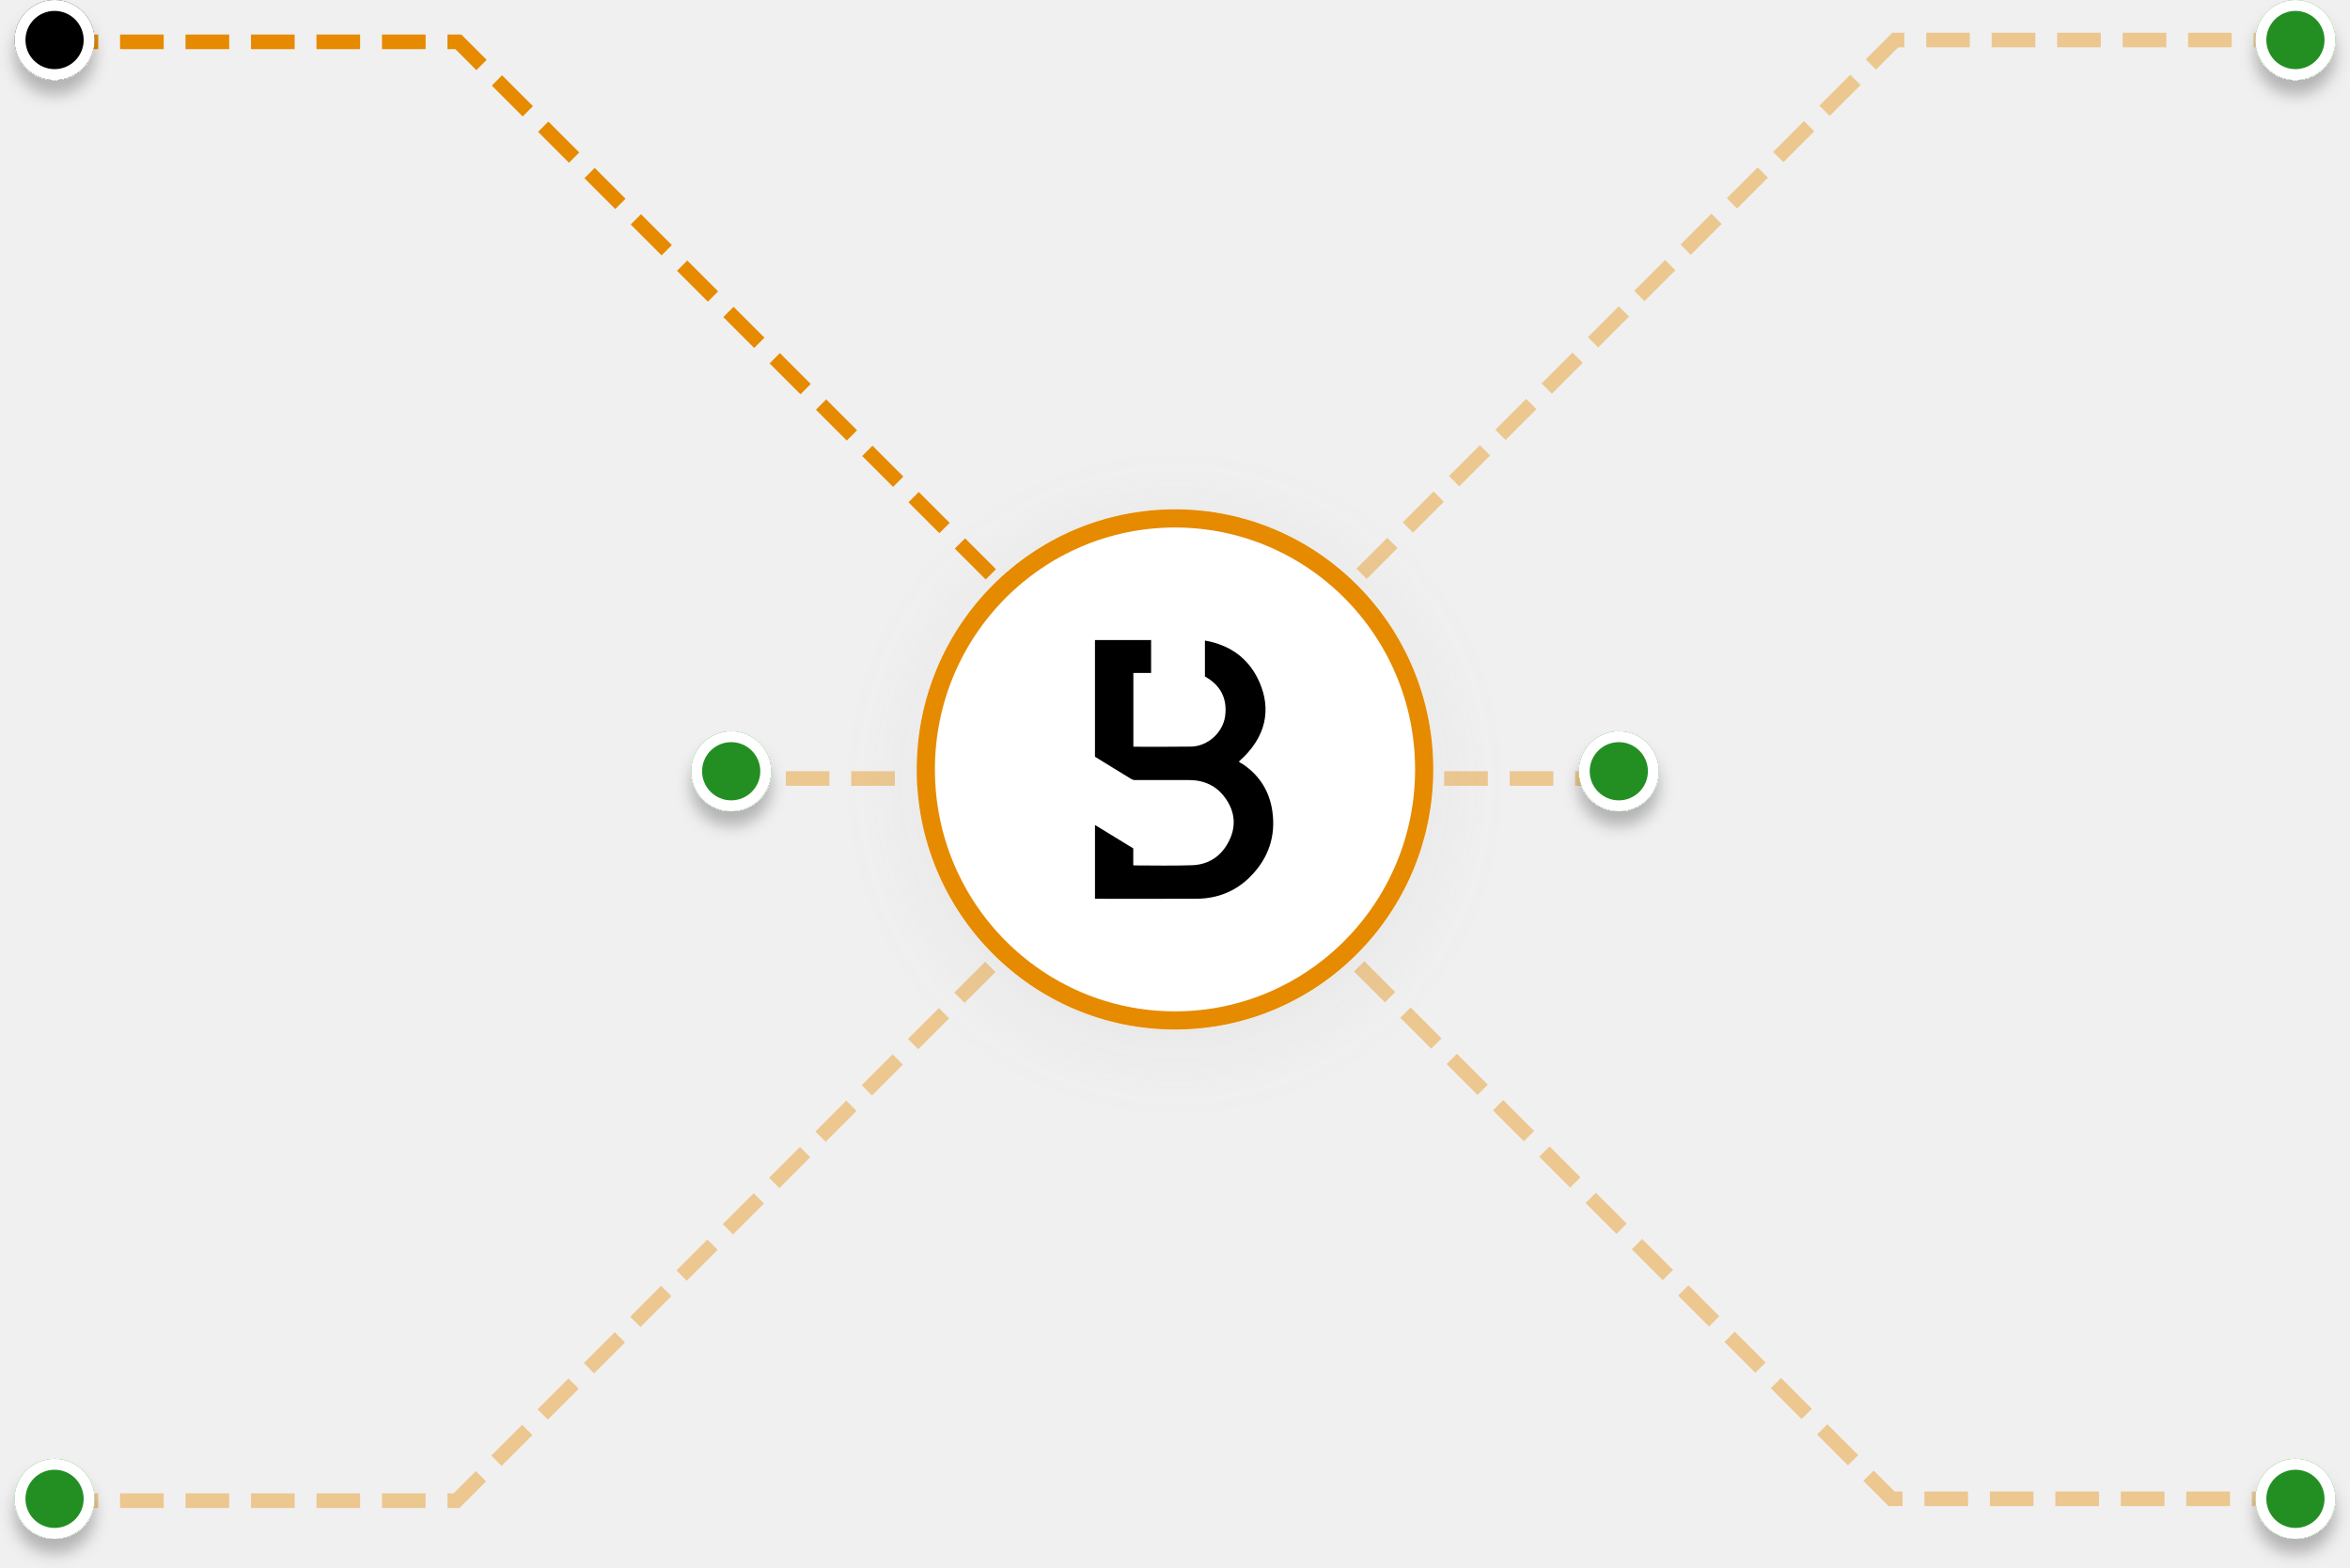
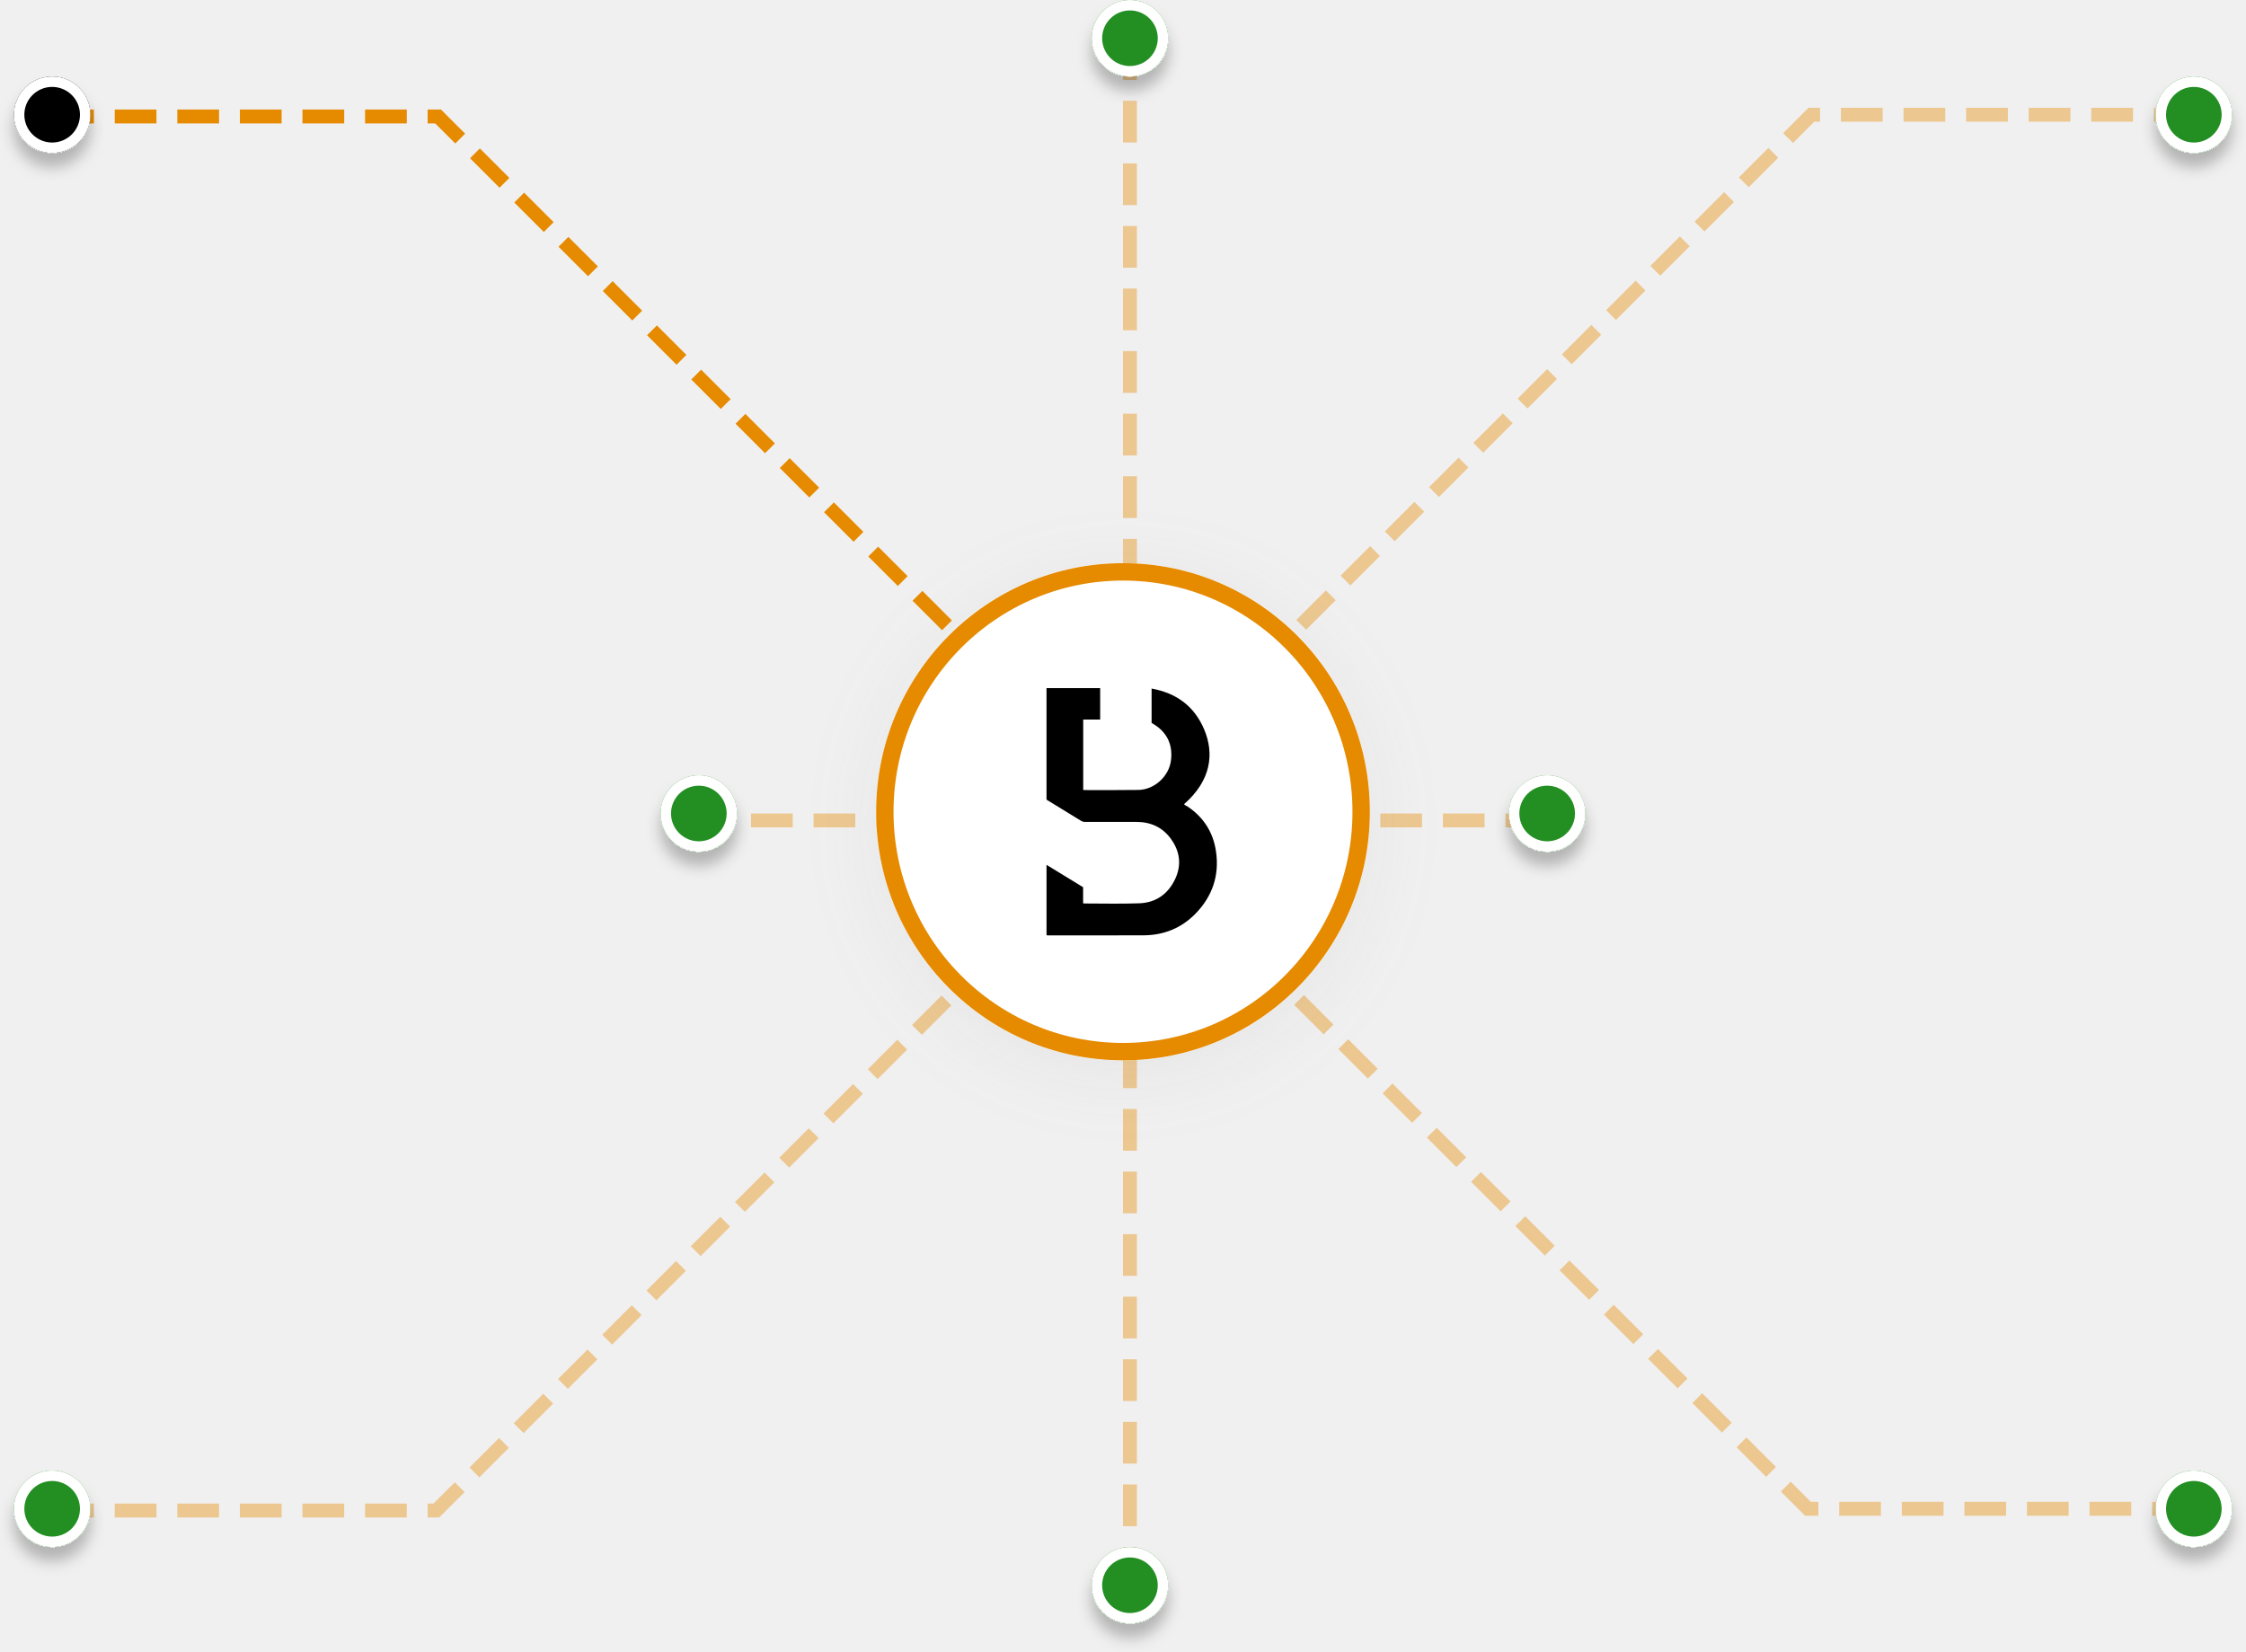
- <svg xmlns="http://www.w3.org/2000/svg" width="646" height="431" viewBox="0 0 646 431" fill="none">
-   <path d="M445 214H382" stroke="#E68A00" stroke-opacity="0.4" stroke-width="4" stroke-dasharray="12 6" />
-   <g filter="url(#filter0_d_960_489)">
-     <circle cx="445" cy="212" r="11" fill="#238F23" />
-     <circle cx="445" cy="212" r="9.5" stroke="white" stroke-width="3" />
+ <svg xmlns="http://www.w3.org/2000/svg" width="646" height="475" viewBox="0 0 646 475" fill="none">
+   <path d="M445 236H382" stroke="#E68A00" stroke-opacity="0.4" stroke-width="4" stroke-dasharray="12 6" />
+   <g filter="url(#filter0_d_1040_177)">
+     <circle cx="445" cy="234" r="11" fill="#238F23" />
+     <circle cx="445" cy="234" r="9.5" stroke="white" stroke-width="3" />
  </g>
-   <path d="M264 214H201" stroke="#E68A00" stroke-opacity="0.4" stroke-width="4" stroke-dasharray="12 6" />
-   <g filter="url(#filter1_d_960_489)">
-     <circle cx="201" cy="212" r="11" fill="#238F23" />
-     <circle cx="201" cy="212" r="9.5" stroke="white" stroke-width="3" />
+   <path d="M264 236H201" stroke="#E68A00" stroke-opacity="0.4" stroke-width="4" stroke-dasharray="12 6" />
+   <g filter="url(#filter1_d_1040_177)">
+     <circle cx="201" cy="234" r="11" fill="#238F23" />
+     <circle cx="201" cy="234" r="9.5" stroke="white" stroke-width="3" />
  </g>
-   <path d="M631 412H520L362 254" stroke="#E68A00" stroke-opacity="0.4" stroke-width="4" stroke-dasharray="12 6" />
-   <g filter="url(#filter2_d_960_489)">
-     <circle cx="631" cy="412" r="11" fill="#238F23" />
-     <circle cx="631" cy="412" r="9.5" stroke="white" stroke-width="3" />
+   <line x1="325" y1="11" x2="325" y2="184" stroke="#E68A00" stroke-opacity="0.4" stroke-width="4" stroke-dasharray="12 6" />
+   <line x1="325" y1="283" x2="325" y2="456" stroke="#E68A00" stroke-opacity="0.4" stroke-width="4" stroke-dasharray="12 6" />
+   <path d="M631 434H520L362 276" stroke="#E68A00" stroke-opacity="0.4" stroke-width="4" stroke-dasharray="12 6" />
+   <g filter="url(#filter2_d_1040_177)">
+     <circle cx="631" cy="434" r="11" fill="#238F23" />
+     <circle cx="631" cy="434" r="9.5" stroke="white" stroke-width="3" />
  </g>
-   <path d="M15 412.5H125.5L282.5 255.5" stroke="#E68A00" stroke-opacity="0.4" stroke-width="4" stroke-dasharray="12 6" />
-   <g filter="url(#filter3_d_960_489)">
-     <circle cx="15" cy="412" r="11" fill="#238F23" />
-     <circle cx="15" cy="412" r="9.5" stroke="white" stroke-width="3" />
+   <g filter="url(#filter3_d_1040_177)">
+     <circle cx="325" cy="456" r="11" fill="#238F23" />
+     <circle cx="325" cy="456" r="9.5" stroke="white" stroke-width="3" />
  </g>
-   <path d="M631.5 11H521L364 168" stroke="#E68A00" stroke-opacity="0.4" stroke-width="4" stroke-dasharray="12 6" />
-   <g filter="url(#filter4_d_960_489)">
-     <circle cx="631" cy="11" r="11" fill="#238F23" />
-     <circle cx="631" cy="11" r="9.5" stroke="white" stroke-width="3" />
+   <g filter="url(#filter4_d_1040_177)">
+     <circle cx="325" cy="11" r="11" fill="#238F23" />
+     <circle cx="325" cy="11" r="9.5" stroke="white" stroke-width="3" />
  </g>
-   <path d="M15 11.5H126L284 169.5" stroke="#E68A00" stroke-width="4" stroke-dasharray="12 6" />
-   <g filter="url(#filter5_d_960_489)">
-     <circle cx="15" cy="11" r="11" fill="black" />
-     <circle cx="15" cy="11" r="9.5" stroke="white" stroke-width="3" />
+   <path d="M15 434.5H125.5L282.5 277.5" stroke="#E68A00" stroke-opacity="0.4" stroke-width="4" stroke-dasharray="12 6" />
+   <g filter="url(#filter5_d_1040_177)">
+     <circle cx="15" cy="434" r="11" fill="#238F23" />
+     <circle cx="15" cy="434" r="9.5" stroke="white" stroke-width="3" />
  </g>
-   <g filter="url(#filter6_d_960_489)">
-     <ellipse cx="323" cy="211.5" rx="71" ry="71.5" fill="white" />
-     <path d="M391.5 211.5C391.5 249.624 360.815 280.5 323 280.5C285.185 280.5 254.5 249.624 254.5 211.5C254.5 173.376 285.185 142.5 323 142.5C360.815 142.5 391.5 173.376 391.5 211.5Z" stroke="#E68A00" stroke-width="5" />
+   <path d="M631.5 33H521L364 190" stroke="#E68A00" stroke-opacity="0.4" stroke-width="4" stroke-dasharray="12 6" />
+   <g filter="url(#filter6_d_1040_177)">
+     <circle cx="631" cy="33" r="11" fill="#238F23" />
+     <circle cx="631" cy="33" r="9.5" stroke="white" stroke-width="3" />
  </g>
-   <path d="M343.78 240.891C339.743 244.993 334.703 247.02 328.907 247.045C319.781 247.083 310.654 247.055 301.528 247.055C301.362 247.055 301.197 247.041 301.004 247.031V226.769C304.538 228.931 307.999 231.052 311.526 233.208V237.838C311.649 237.859 311.73 237.887 311.808 237.884C317.104 237.884 322.401 238.023 327.69 237.832C332.484 237.658 335.962 235.148 337.984 230.892C339.905 226.838 339.388 222.882 336.757 219.266C334.348 215.953 330.965 214.43 326.867 214.423C321.954 214.413 317.041 214.416 312.128 214.427C311.667 214.43 311.277 214.323 310.883 214.079C307.742 212.139 304.591 210.217 301.443 208.287C301.302 208.2 301.162 208.106 301 208.002V175.934H316.432V184.973H311.554V205.158C311.66 205.287 311.794 205.266 311.917 205.262C317.083 205.259 322.25 205.308 327.416 205.224C332.048 205.151 336.215 201.316 336.796 196.752C337.394 192.051 335.551 188.404 331.383 186.044C331.33 186.016 331.281 185.974 331.225 185.936V176.069C338.399 177.342 343.534 181.19 346.327 187.772C349.277 194.725 348.419 202.443 340.552 209.334C340.893 209.688 341.357 209.852 341.751 210.119C346.306 213.231 348.961 217.531 349.749 222.913C350.765 229.856 348.694 235.892 343.78 240.891Z" fill="black" />
+   <path d="M15 33.5H126L284 191.5" stroke="#E68A00" stroke-width="4" stroke-dasharray="12 6" />
+   <g filter="url(#filter7_d_1040_177)">
+     <circle cx="15" cy="33" r="11" fill="black" />
+     <circle cx="15" cy="33" r="9.5" stroke="white" stroke-width="3" />
+   </g>
+   <g filter="url(#filter8_d_1040_177)">
+     <ellipse cx="323" cy="233.5" rx="71" ry="71.5" fill="white" />
+     <path d="M391.5 233.5C391.5 271.624 360.815 302.5 323 302.5C285.185 302.5 254.5 271.624 254.5 233.5C254.5 195.376 285.185 164.5 323 164.5C360.815 164.5 391.5 195.376 391.5 233.5Z" stroke="#E68A00" stroke-width="5" />
+   </g>
+   <path d="M343.78 262.891C339.743 266.993 334.703 269.02 328.907 269.045C319.781 269.083 310.654 269.055 301.528 269.055C301.362 269.055 301.197 269.041 301.004 269.031V248.769C304.538 250.931 307.999 253.052 311.526 255.208V259.838C311.649 259.859 311.73 259.887 311.808 259.884C317.104 259.884 322.401 260.023 327.69 259.832C332.484 259.658 335.962 257.148 337.984 252.892C339.905 248.838 339.388 244.882 336.757 241.266C334.348 237.953 330.965 236.43 326.867 236.423C321.954 236.413 317.041 236.416 312.128 236.427C311.667 236.43 311.277 236.323 310.883 236.079C307.742 234.139 304.591 232.217 301.443 230.287C301.302 230.2 301.162 230.106 301 230.002V197.934H316.432V206.973H311.554V227.158C311.66 227.287 311.794 227.266 311.917 227.262C317.083 227.259 322.25 227.308 327.416 227.224C332.048 227.151 336.215 223.316 336.796 218.752C337.394 214.051 335.551 210.404 331.383 208.044C331.33 208.016 331.281 207.974 331.225 207.936V198.069C338.399 199.342 343.534 203.19 346.327 209.772C349.277 216.725 348.419 224.443 340.552 231.334C340.893 231.688 341.357 231.852 341.751 232.119C346.306 235.231 348.961 239.531 349.749 244.913C350.765 251.856 348.694 257.892 343.78 262.891Z" fill="black" />
  <defs>
-     <filter id="filter0_d_960_489" x="430" y="201" width="30" height="30" filterUnits="userSpaceOnUse" color-interpolation-filters="sRGB">
+     <filter id="filter0_d_1040_177" x="430" y="223" width="30" height="30" filterUnits="userSpaceOnUse" color-interpolation-filters="sRGB">
      <feFlood flood-opacity="0" result="BackgroundImageFix" />
      <feColorMatrix in="SourceAlpha" type="matrix" values="0 0 0 0 0 0 0 0 0 0 0 0 0 0 0 0 0 0 127 0" result="hardAlpha" />
      <feOffset dy="4" />
      <feGaussianBlur stdDeviation="2" />
      <feComposite in2="hardAlpha" operator="out" />
      <feColorMatrix type="matrix" values="0 0 0 0 0 0 0 0 0 0 0 0 0 0 0 0 0 0 0.25 0" />
-       <feBlend mode="normal" in2="BackgroundImageFix" result="effect1_dropShadow_960_489" />
-       <feBlend mode="normal" in="SourceGraphic" in2="effect1_dropShadow_960_489" result="shape" />
+       <feBlend mode="normal" in2="BackgroundImageFix" result="effect1_dropShadow_1040_177" />
+       <feBlend mode="normal" in="SourceGraphic" in2="effect1_dropShadow_1040_177" result="shape" />
    </filter>
-     <filter id="filter1_d_960_489" x="186" y="201" width="30" height="30" filterUnits="userSpaceOnUse" color-interpolation-filters="sRGB">
+     <filter id="filter1_d_1040_177" x="186" y="223" width="30" height="30" filterUnits="userSpaceOnUse" color-interpolation-filters="sRGB">
      <feFlood flood-opacity="0" result="BackgroundImageFix" />
      <feColorMatrix in="SourceAlpha" type="matrix" values="0 0 0 0 0 0 0 0 0 0 0 0 0 0 0 0 0 0 127 0" result="hardAlpha" />
      <feOffset dy="4" />
      <feGaussianBlur stdDeviation="2" />
      <feComposite in2="hardAlpha" operator="out" />
      <feColorMatrix type="matrix" values="0 0 0 0 0 0 0 0 0 0 0 0 0 0 0 0 0 0 0.25 0" />
-       <feBlend mode="normal" in2="BackgroundImageFix" result="effect1_dropShadow_960_489" />
-       <feBlend mode="normal" in="SourceGraphic" in2="effect1_dropShadow_960_489" result="shape" />
+       <feBlend mode="normal" in2="BackgroundImageFix" result="effect1_dropShadow_1040_177" />
+       <feBlend mode="normal" in="SourceGraphic" in2="effect1_dropShadow_1040_177" result="shape" />
    </filter>
-     <filter id="filter2_d_960_489" x="616" y="401" width="30" height="30" filterUnits="userSpaceOnUse" color-interpolation-filters="sRGB">
+     <filter id="filter2_d_1040_177" x="616" y="423" width="30" height="30" filterUnits="userSpaceOnUse" color-interpolation-filters="sRGB">
      <feFlood flood-opacity="0" result="BackgroundImageFix" />
      <feColorMatrix in="SourceAlpha" type="matrix" values="0 0 0 0 0 0 0 0 0 0 0 0 0 0 0 0 0 0 127 0" result="hardAlpha" />
      <feOffset dy="4" />
      <feGaussianBlur stdDeviation="2" />
      <feComposite in2="hardAlpha" operator="out" />
      <feColorMatrix type="matrix" values="0 0 0 0 0 0 0 0 0 0 0 0 0 0 0 0 0 0 0.25 0" />
-       <feBlend mode="normal" in2="BackgroundImageFix" result="effect1_dropShadow_960_489" />
-       <feBlend mode="normal" in="SourceGraphic" in2="effect1_dropShadow_960_489" result="shape" />
+       <feBlend mode="normal" in2="BackgroundImageFix" result="effect1_dropShadow_1040_177" />
+       <feBlend mode="normal" in="SourceGraphic" in2="effect1_dropShadow_1040_177" result="shape" />
    </filter>
-     <filter id="filter3_d_960_489" x="0" y="401" width="30" height="30" filterUnits="userSpaceOnUse" color-interpolation-filters="sRGB">
+     <filter id="filter3_d_1040_177" x="310" y="445" width="30" height="30" filterUnits="userSpaceOnUse" color-interpolation-filters="sRGB">
      <feFlood flood-opacity="0" result="BackgroundImageFix" />
      <feColorMatrix in="SourceAlpha" type="matrix" values="0 0 0 0 0 0 0 0 0 0 0 0 0 0 0 0 0 0 127 0" result="hardAlpha" />
      <feOffset dy="4" />
      <feGaussianBlur stdDeviation="2" />
      <feComposite in2="hardAlpha" operator="out" />
      <feColorMatrix type="matrix" values="0 0 0 0 0 0 0 0 0 0 0 0 0 0 0 0 0 0 0.25 0" />
-       <feBlend mode="normal" in2="BackgroundImageFix" result="effect1_dropShadow_960_489" />
-       <feBlend mode="normal" in="SourceGraphic" in2="effect1_dropShadow_960_489" result="shape" />
+       <feBlend mode="normal" in2="BackgroundImageFix" result="effect1_dropShadow_1040_177" />
+       <feBlend mode="normal" in="SourceGraphic" in2="effect1_dropShadow_1040_177" result="shape" />
    </filter>
-     <filter id="filter4_d_960_489" x="616" y="0" width="30" height="30" filterUnits="userSpaceOnUse" color-interpolation-filters="sRGB">
+     <filter id="filter4_d_1040_177" x="310" y="0" width="30" height="30" filterUnits="userSpaceOnUse" color-interpolation-filters="sRGB">
      <feFlood flood-opacity="0" result="BackgroundImageFix" />
      <feColorMatrix in="SourceAlpha" type="matrix" values="0 0 0 0 0 0 0 0 0 0 0 0 0 0 0 0 0 0 127 0" result="hardAlpha" />
      <feOffset dy="4" />
      <feGaussianBlur stdDeviation="2" />
      <feComposite in2="hardAlpha" operator="out" />
      <feColorMatrix type="matrix" values="0 0 0 0 0 0 0 0 0 0 0 0 0 0 0 0 0 0 0.25 0" />
-       <feBlend mode="normal" in2="BackgroundImageFix" result="effect1_dropShadow_960_489" />
-       <feBlend mode="normal" in="SourceGraphic" in2="effect1_dropShadow_960_489" result="shape" />
+       <feBlend mode="normal" in2="BackgroundImageFix" result="effect1_dropShadow_1040_177" />
+       <feBlend mode="normal" in="SourceGraphic" in2="effect1_dropShadow_1040_177" result="shape" />
    </filter>
-     <filter id="filter5_d_960_489" x="0" y="0" width="30" height="30" filterUnits="userSpaceOnUse" color-interpolation-filters="sRGB">
+     <filter id="filter5_d_1040_177" x="0" y="423" width="30" height="30" filterUnits="userSpaceOnUse" color-interpolation-filters="sRGB">
      <feFlood flood-opacity="0" result="BackgroundImageFix" />
      <feColorMatrix in="SourceAlpha" type="matrix" values="0 0 0 0 0 0 0 0 0 0 0 0 0 0 0 0 0 0 127 0" result="hardAlpha" />
      <feOffset dy="4" />
      <feGaussianBlur stdDeviation="2" />
      <feComposite in2="hardAlpha" operator="out" />
      <feColorMatrix type="matrix" values="0 0 0 0 0 0 0 0 0 0 0 0 0 0 0 0 0 0 0.25 0" />
-       <feBlend mode="normal" in2="BackgroundImageFix" result="effect1_dropShadow_960_489" />
-       <feBlend mode="normal" in="SourceGraphic" in2="effect1_dropShadow_960_489" result="shape" />
+       <feBlend mode="normal" in2="BackgroundImageFix" result="effect1_dropShadow_1040_177" />
+       <feBlend mode="normal" in="SourceGraphic" in2="effect1_dropShadow_1040_177" result="shape" />
    </filter>
-     <filter id="filter6_d_960_489" x="232" y="124" width="182" height="183" filterUnits="userSpaceOnUse" color-interpolation-filters="sRGB">
+     <filter id="filter6_d_1040_177" x="616" y="22" width="30" height="30" filterUnits="userSpaceOnUse" color-interpolation-filters="sRGB">
+       <feFlood flood-opacity="0" result="BackgroundImageFix" />
+       <feColorMatrix in="SourceAlpha" type="matrix" values="0 0 0 0 0 0 0 0 0 0 0 0 0 0 0 0 0 0 127 0" result="hardAlpha" />
+       <feOffset dy="4" />
+       <feGaussianBlur stdDeviation="2" />
+       <feComposite in2="hardAlpha" operator="out" />
+       <feColorMatrix type="matrix" values="0 0 0 0 0 0 0 0 0 0 0 0 0 0 0 0 0 0 0.25 0" />
+       <feBlend mode="normal" in2="BackgroundImageFix" result="effect1_dropShadow_1040_177" />
+       <feBlend mode="normal" in="SourceGraphic" in2="effect1_dropShadow_1040_177" result="shape" />
+     </filter>
+     <filter id="filter7_d_1040_177" x="0" y="22" width="30" height="30" filterUnits="userSpaceOnUse" color-interpolation-filters="sRGB">
+       <feFlood flood-opacity="0" result="BackgroundImageFix" />
+       <feColorMatrix in="SourceAlpha" type="matrix" values="0 0 0 0 0 0 0 0 0 0 0 0 0 0 0 0 0 0 127 0" result="hardAlpha" />
+       <feOffset dy="4" />
+       <feGaussianBlur stdDeviation="2" />
+       <feComposite in2="hardAlpha" operator="out" />
+       <feColorMatrix type="matrix" values="0 0 0 0 0 0 0 0 0 0 0 0 0 0 0 0 0 0 0.25 0" />
+       <feBlend mode="normal" in2="BackgroundImageFix" result="effect1_dropShadow_1040_177" />
+       <feBlend mode="normal" in="SourceGraphic" in2="effect1_dropShadow_1040_177" result="shape" />
+     </filter>
+     <filter id="filter8_d_1040_177" x="232" y="146" width="182" height="183" filterUnits="userSpaceOnUse" color-interpolation-filters="sRGB">
      <feFlood flood-opacity="0" result="BackgroundImageFix" />
      <feColorMatrix in="SourceAlpha" type="matrix" values="0 0 0 0 0 0 0 0 0 0 0 0 0 0 0 0 0 0 127 0" result="hardAlpha" />
      <feOffset dy="4" />
      <feGaussianBlur stdDeviation="10" />
      <feComposite in2="hardAlpha" operator="out" />
      <feColorMatrix type="matrix" values="0 0 0 0 0.541 0 0 0 0 0.541 0 0 0 0 0.541 0 0 0 0.1 0" />
-       <feBlend mode="normal" in2="BackgroundImageFix" result="effect1_dropShadow_960_489" />
-       <feBlend mode="normal" in="SourceGraphic" in2="effect1_dropShadow_960_489" result="shape" />
+       <feBlend mode="normal" in2="BackgroundImageFix" result="effect1_dropShadow_1040_177" />
+       <feBlend mode="normal" in="SourceGraphic" in2="effect1_dropShadow_1040_177" result="shape" />
    </filter>
  </defs>
</svg>
